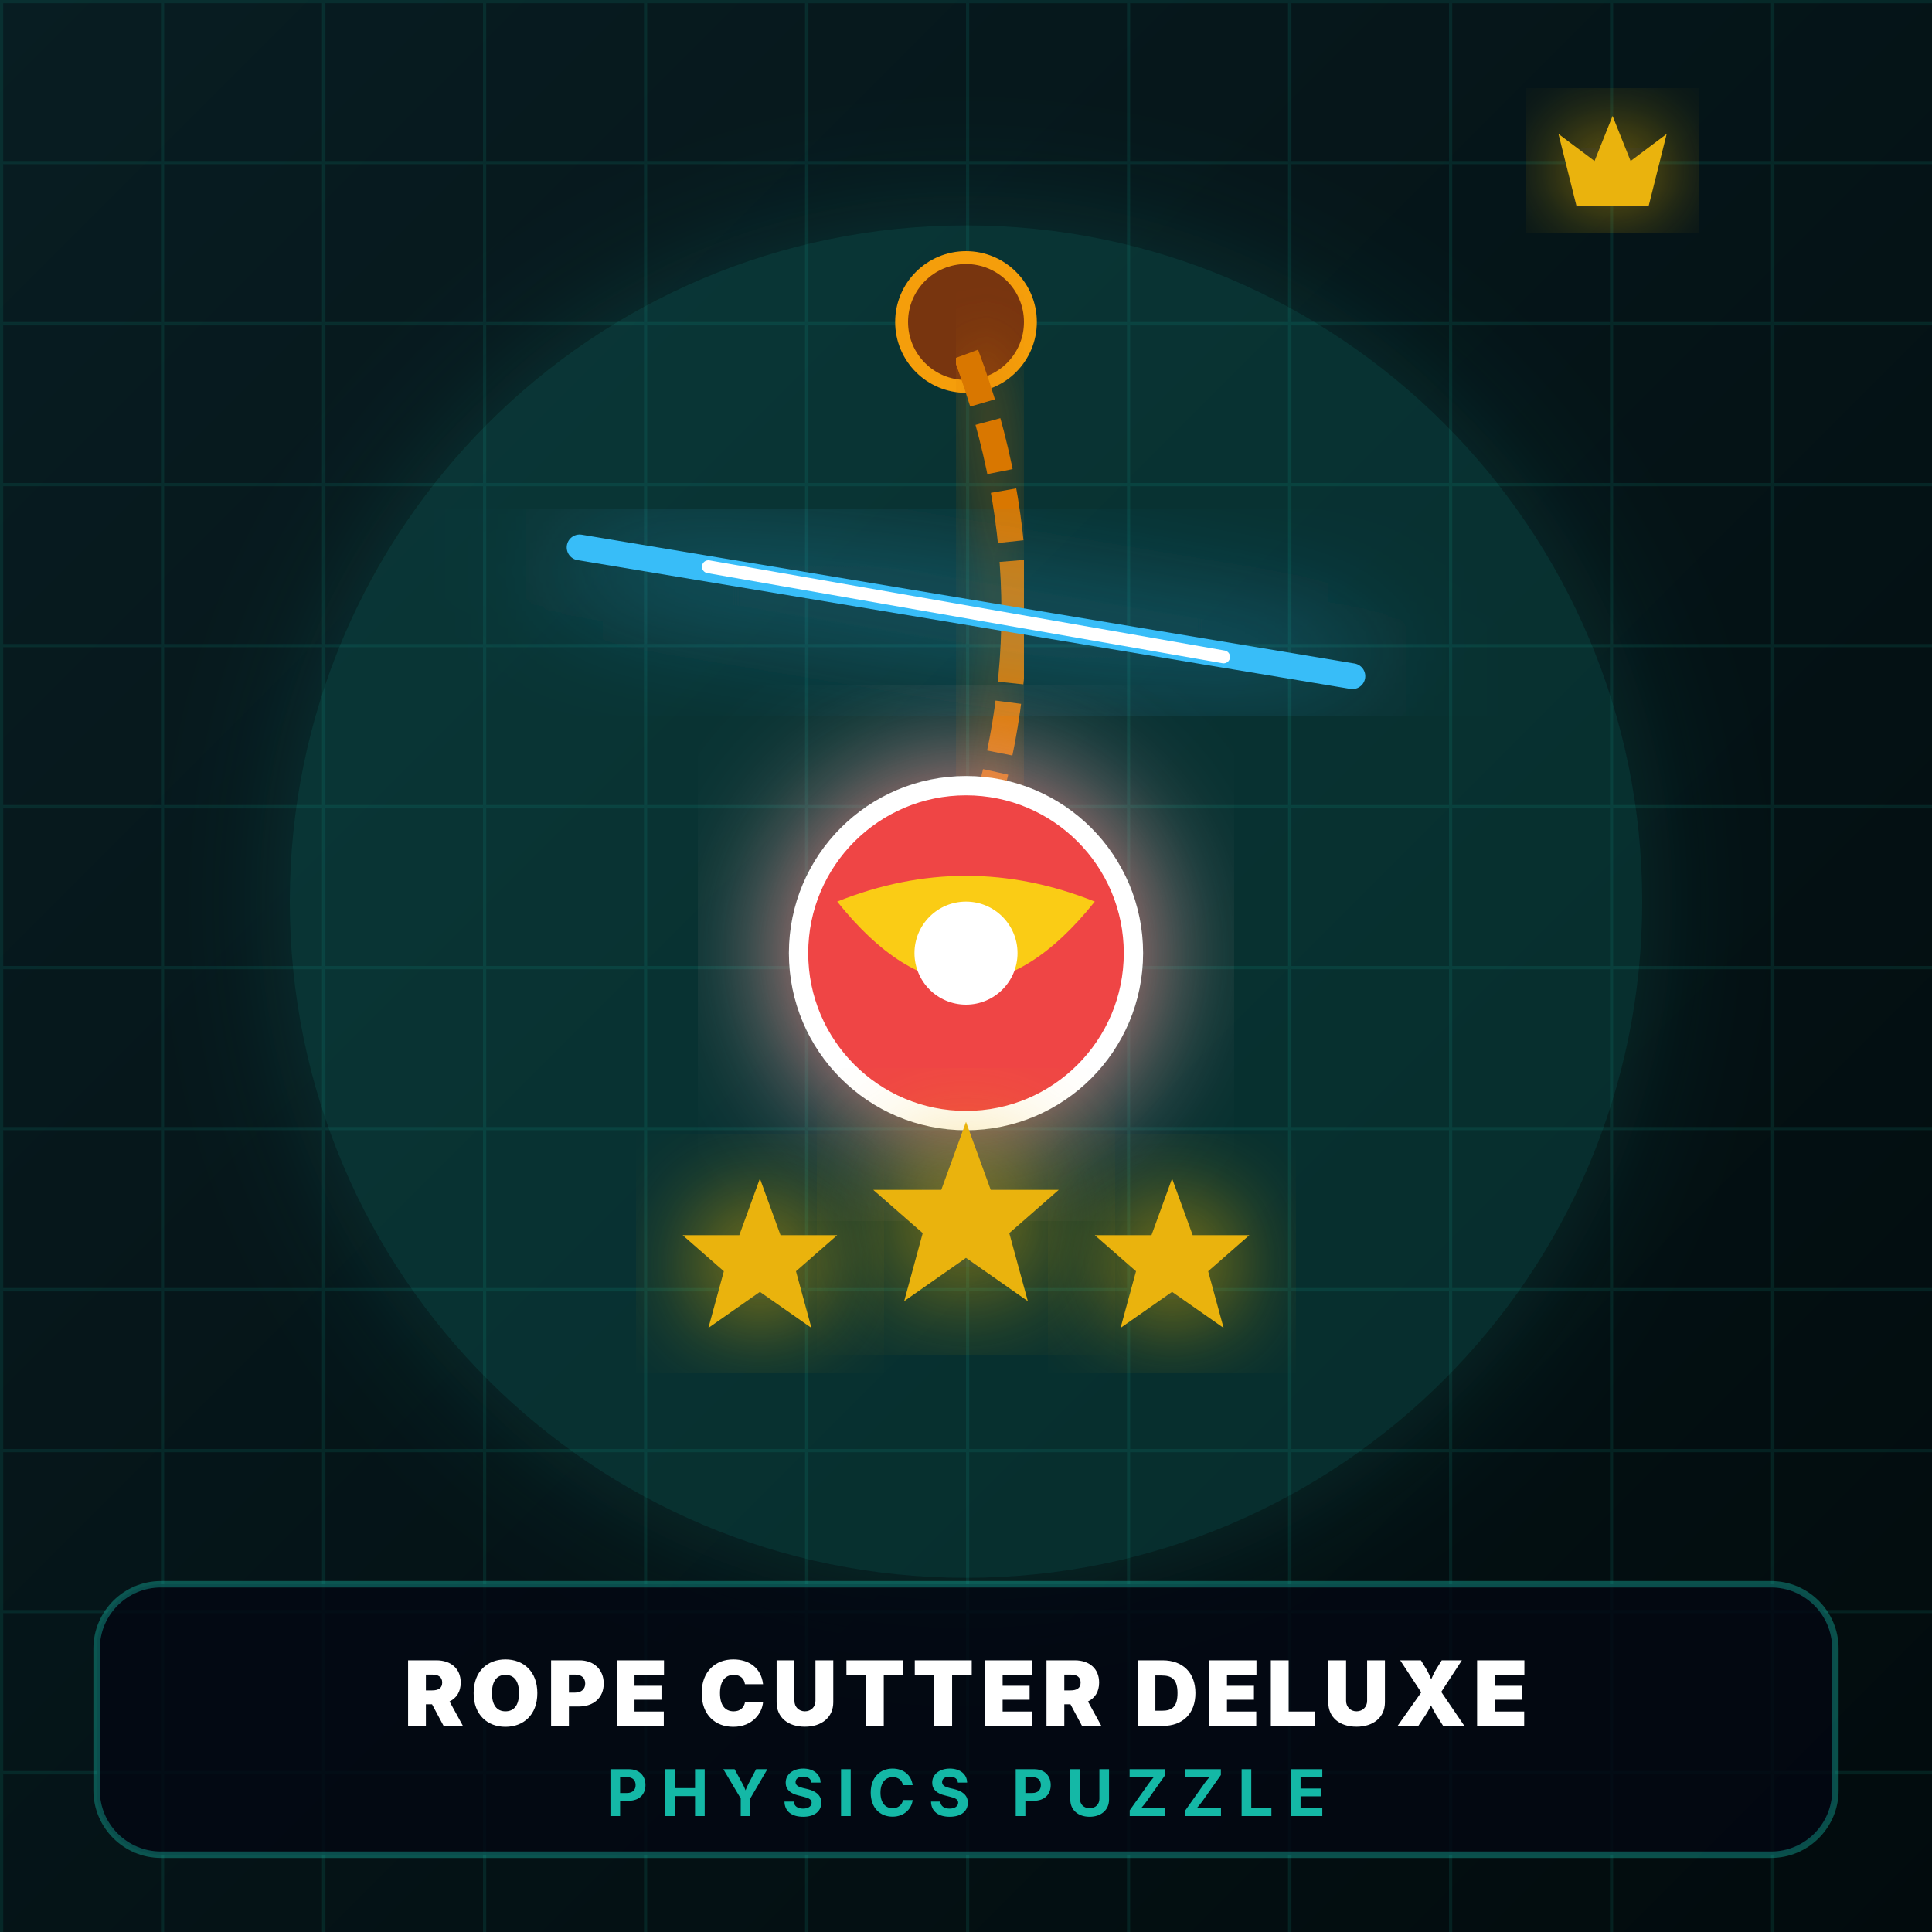
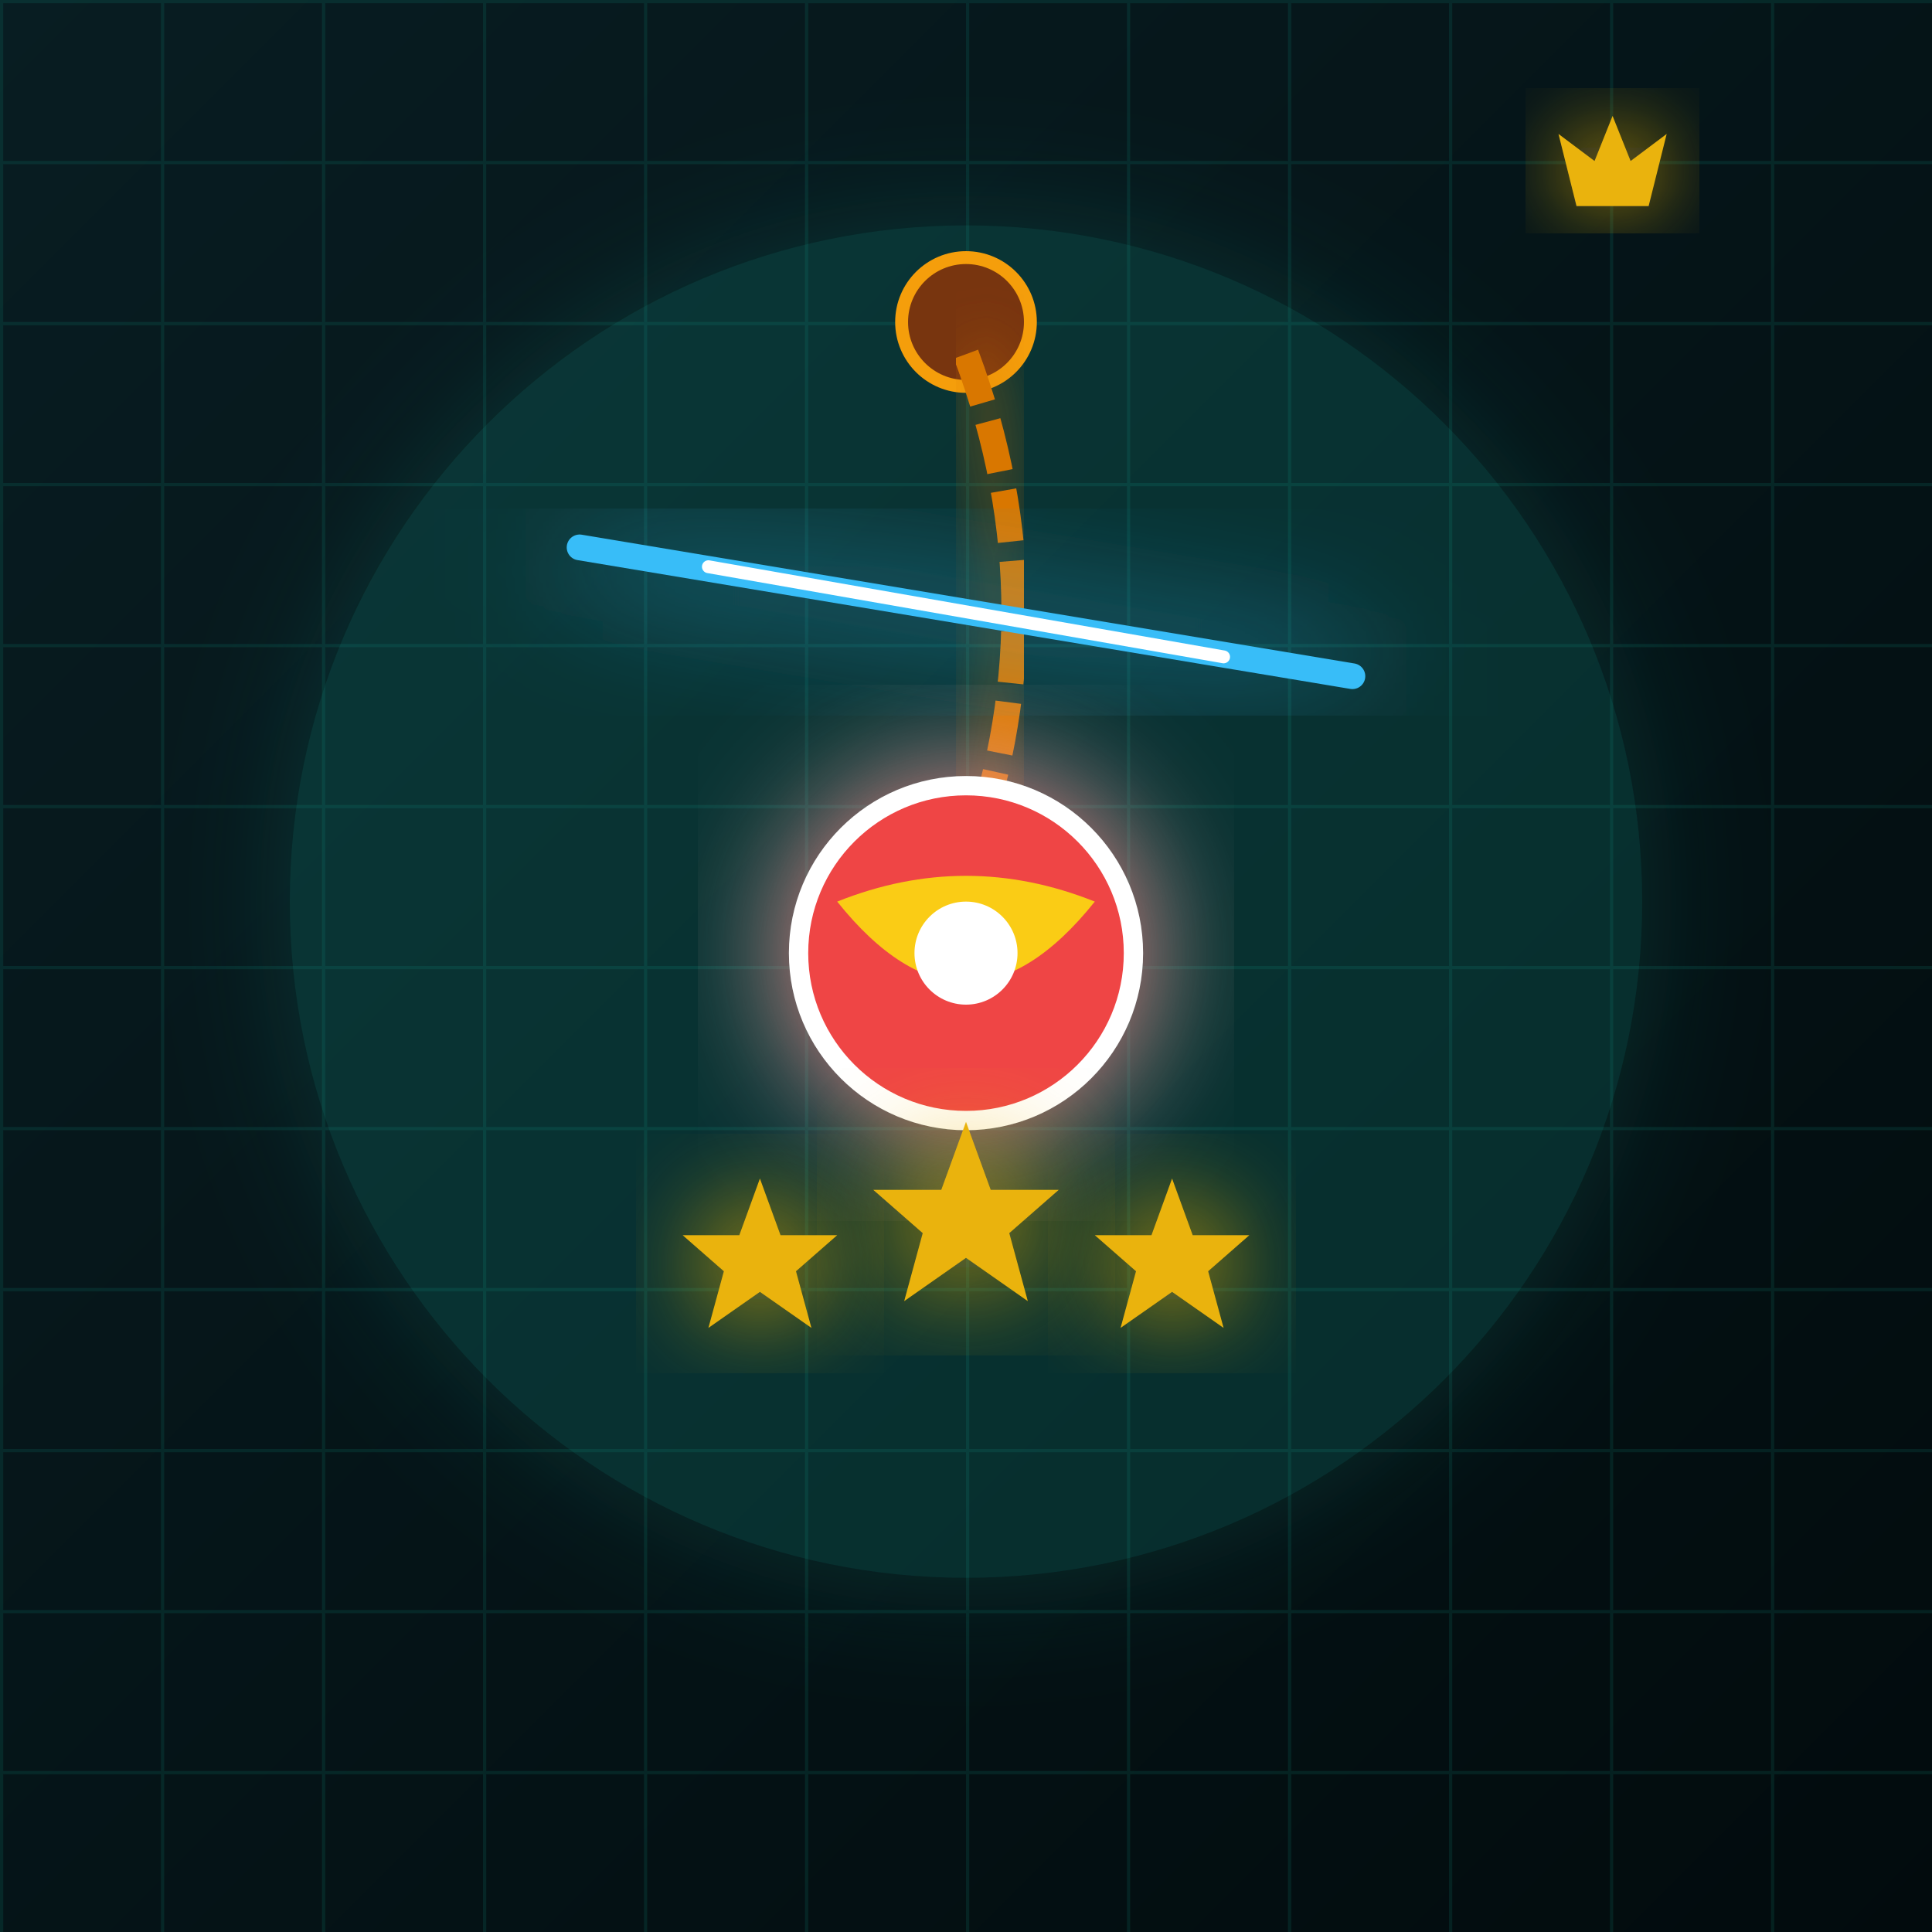
<svg xmlns="http://www.w3.org/2000/svg" viewBox="0 0 300 300" width="100%" height="100%">
  <defs>
    <linearGradient id="bgGrad" x1="0%" y1="0%" x2="100%" y2="100%">
      <stop offset="0%" stop-color="#081d22" />
      <stop offset="100%" stop-color="#020b0d" />
    </linearGradient>
    <filter id="glow" x="-20%" y="-20%" width="140%" height="140%">
      <feGaussianBlur stdDeviation="5" result="blur" />
      <feComposite in="SourceGraphic" in2="blur" operator="over" />
    </filter>
    <filter id="brightGlow" x="-30%" y="-30%" width="160%" height="160%">
      <feGaussianBlur stdDeviation="10" result="blur" />
      <feColorMatrix type="matrix" values="1 0 0 0 0  0 1 0 0 0  0 0 1 0 0  0 0 0 2 0" />
      <feComposite in="SourceGraphic" in2="blur" operator="over" />
    </filter>
    <pattern id="gridPattern" width="25" height="25" patternUnits="userSpaceOnUse">
      <path d="M 25 0 L 0 0 0 25" fill="none" stroke="#14b8a6" stroke-width="1" stroke-opacity="0.12" />
    </pattern>
  </defs>
  <rect width="300" height="300" fill="url(#bgGrad)" />
  <rect width="300" height="300" fill="url(#gridPattern)" />
  <circle cx="150" cy="140" r="105" fill="#14b8a6" opacity="0.18" filter="url(#brightGlow)" />
  <g transform="translate(242, 18) scale(0.7)">
    <polygon points="12,0 16,10 24,4 20,20 4,20 0,4 8,10" fill="#eab308" filter="url(#brightGlow)" />
  </g>
  <g id="artwork">
    <circle cx="150" cy="50" r="10" fill="#78350f" stroke="#f59e0b" stroke-width="2" />
    <path d="M 150,55 Q 165,95 150,135" fill="none" stroke="#d97706" stroke-width="4" stroke-dasharray="8 3" filter="url(#glow)" />
    <path d="M 90,85 L 210,105" stroke="#38bdf8" stroke-width="4" stroke-linecap="round" filter="url(#brightGlow)" />
    <path d="M 110,88 L 190,102" stroke="#ffffff" stroke-width="2" stroke-linecap="round" />
    <circle cx="150" cy="148" r="26" fill="#ef4444" stroke="#ffffff" stroke-width="3" filter="url(#brightGlow)" />
    <path d="M 130,140 Q 150,132 170,140 Q 150,165 130,140" fill="#facc15" />
    <circle cx="150" cy="148" r="8" fill="#ffffff" />
    <g transform="translate(150, 195) scale(0.8)">
      <polygon points="0,-15 4,-4 15,-4 7,3 10,14 0,7 -10,14 -7,3 -15,-4 -4,-4" fill="#eab308" filter="url(#brightGlow)" transform="translate(-40, 0)" />
      <polygon points="0,-15 4,-4 15,-4 7,3 10,14 0,7 -10,14 -7,3 -15,-4 -4,-4" fill="#eab308" filter="url(#brightGlow)" transform="translate(0, -8) scale(1.2)" />
      <polygon points="0,-15 4,-4 15,-4 7,3 10,14 0,7 -10,14 -7,3 -15,-4 -4,-4" fill="#eab308" filter="url(#brightGlow)" transform="translate(40, 0)" />
    </g>
  </g>
-   <rect x="15" y="246" width="270" height="42" rx="10" fill="#030712" fill-opacity="0.8" stroke="#14b8a6" stroke-width="1" stroke-opacity="0.4" />
-   <text x="150" y="268" font-family="'Orbitron', -apple-system, sans-serif" font-weight="900" font-size="14" fill="#ffffff" text-anchor="middle" letter-spacing="1">ROPE CUTTER DELUXE</text>
-   <text x="150" y="282" font-family="-apple-system, sans-serif" font-weight="700" font-size="10" fill="#14b8a6" text-anchor="middle" letter-spacing="2">PHYSICS PUZZLE</text>
</svg>
